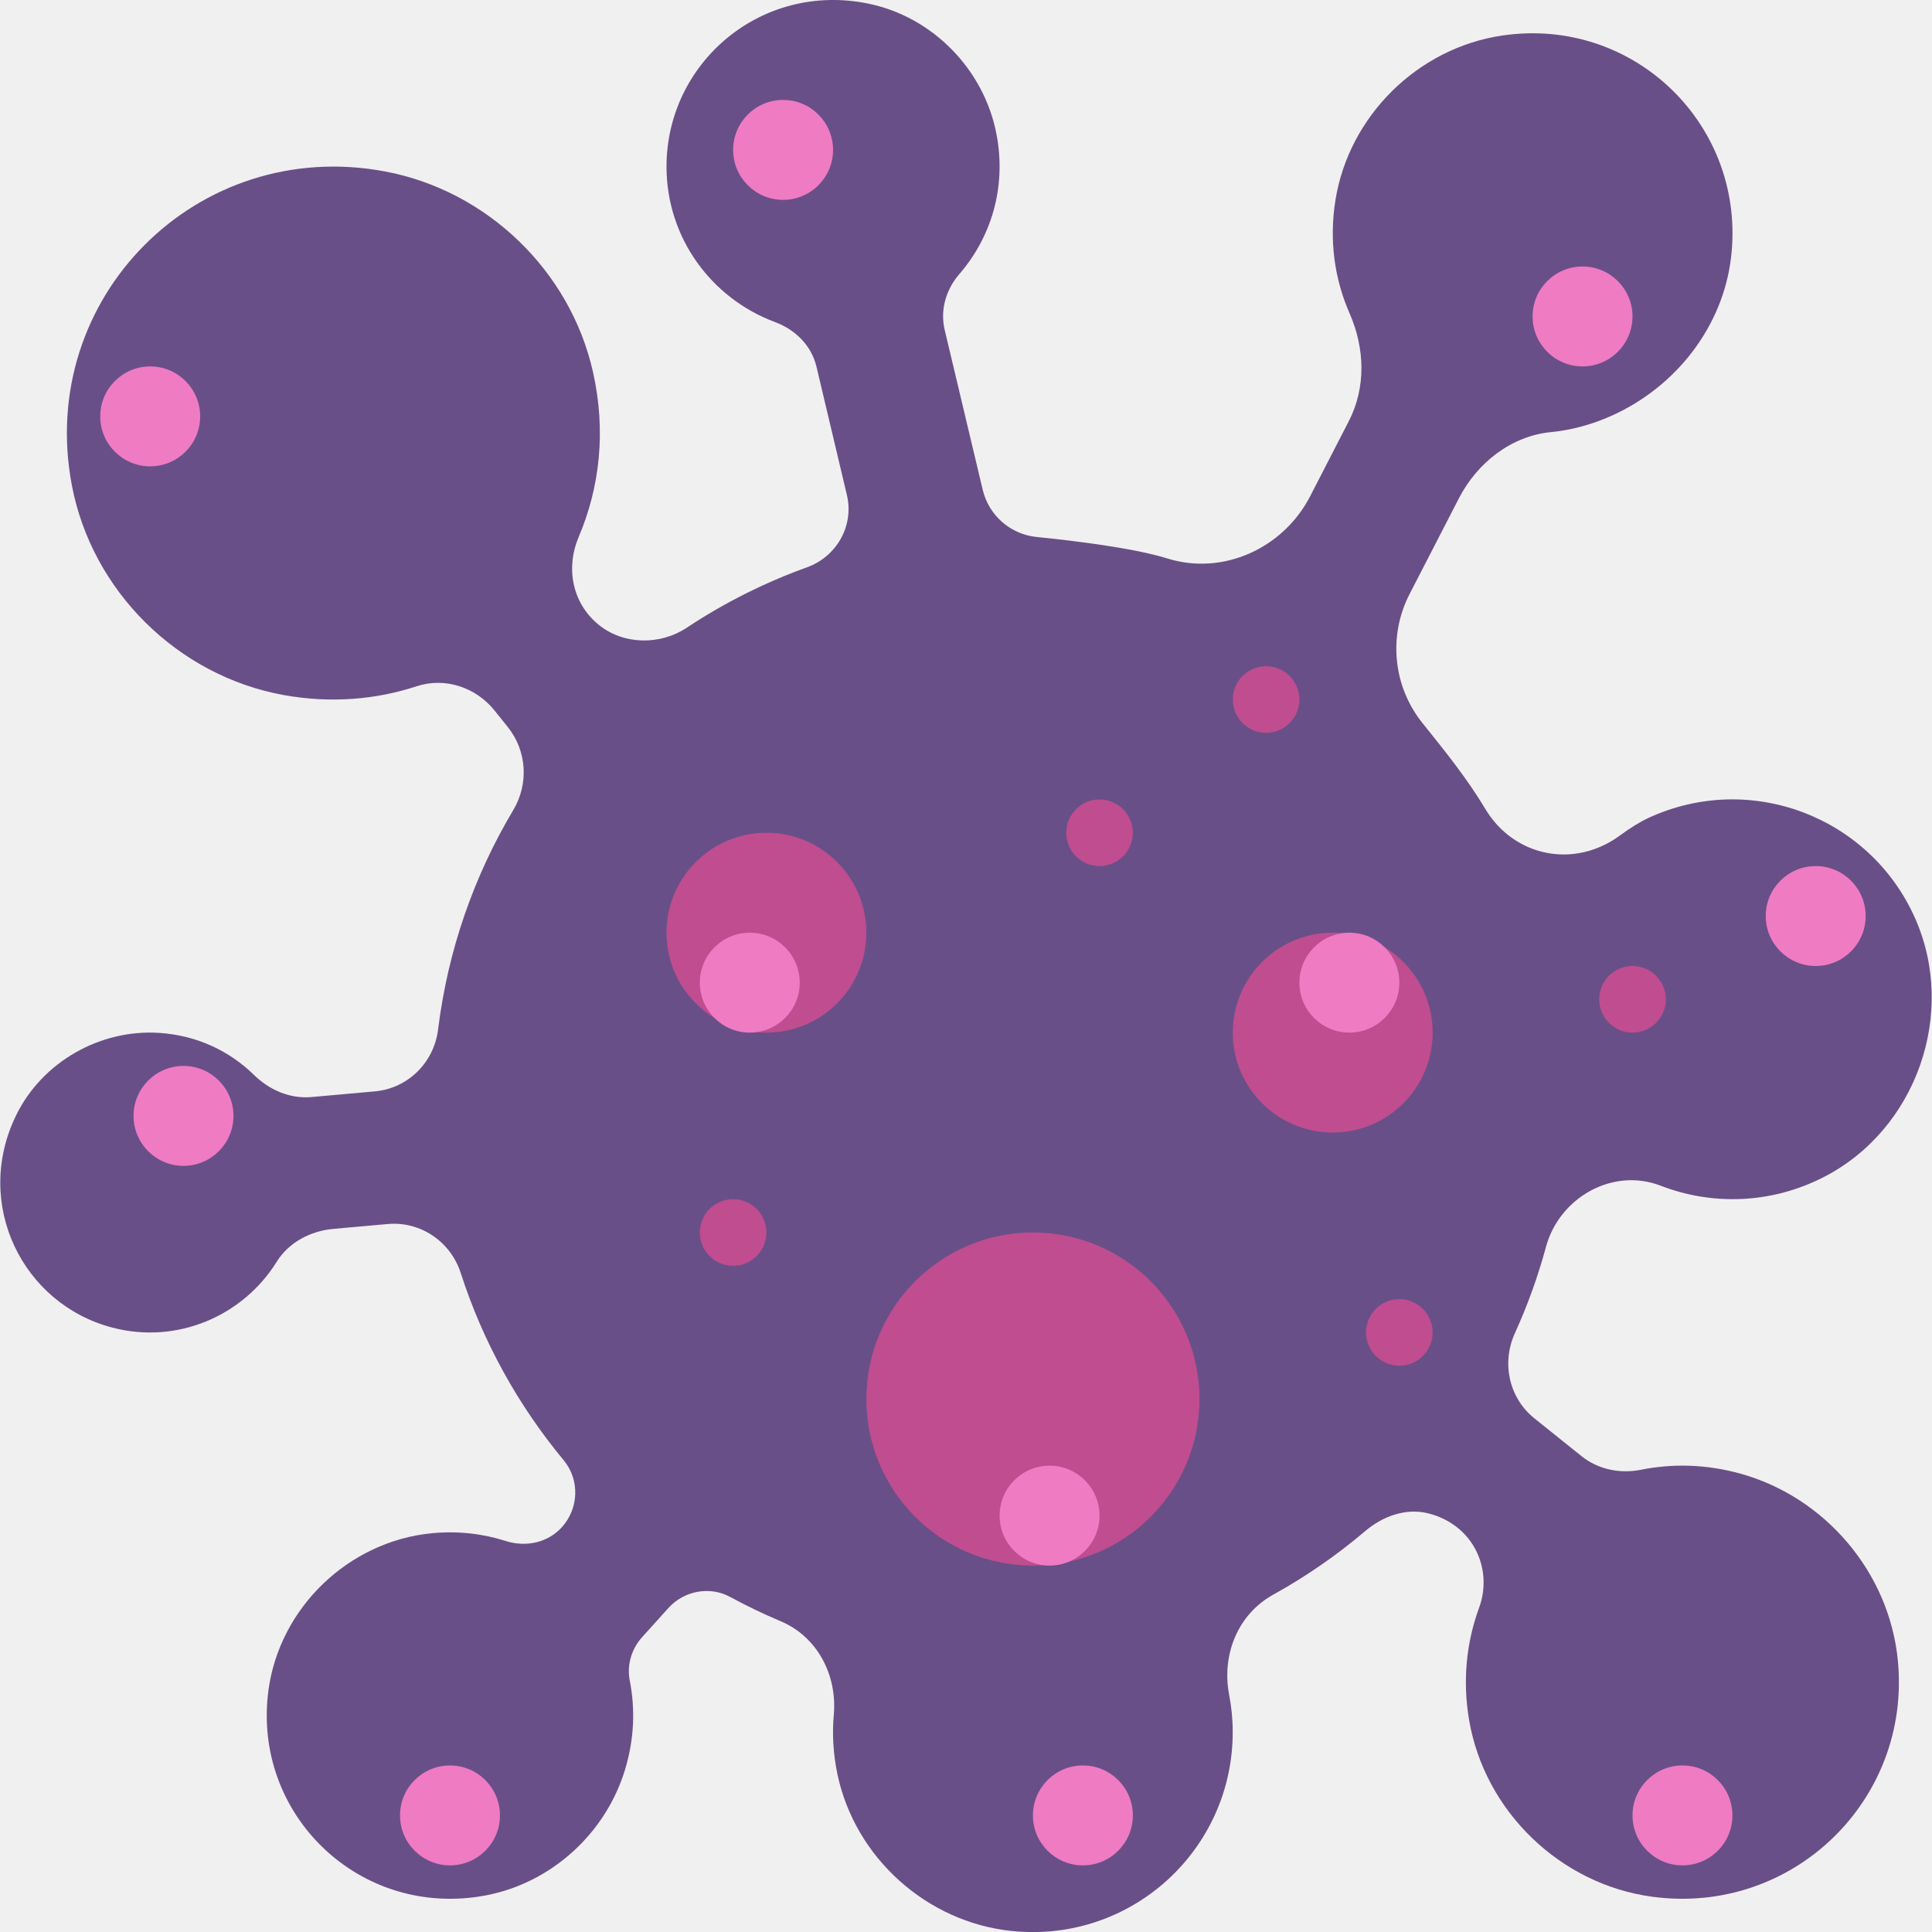
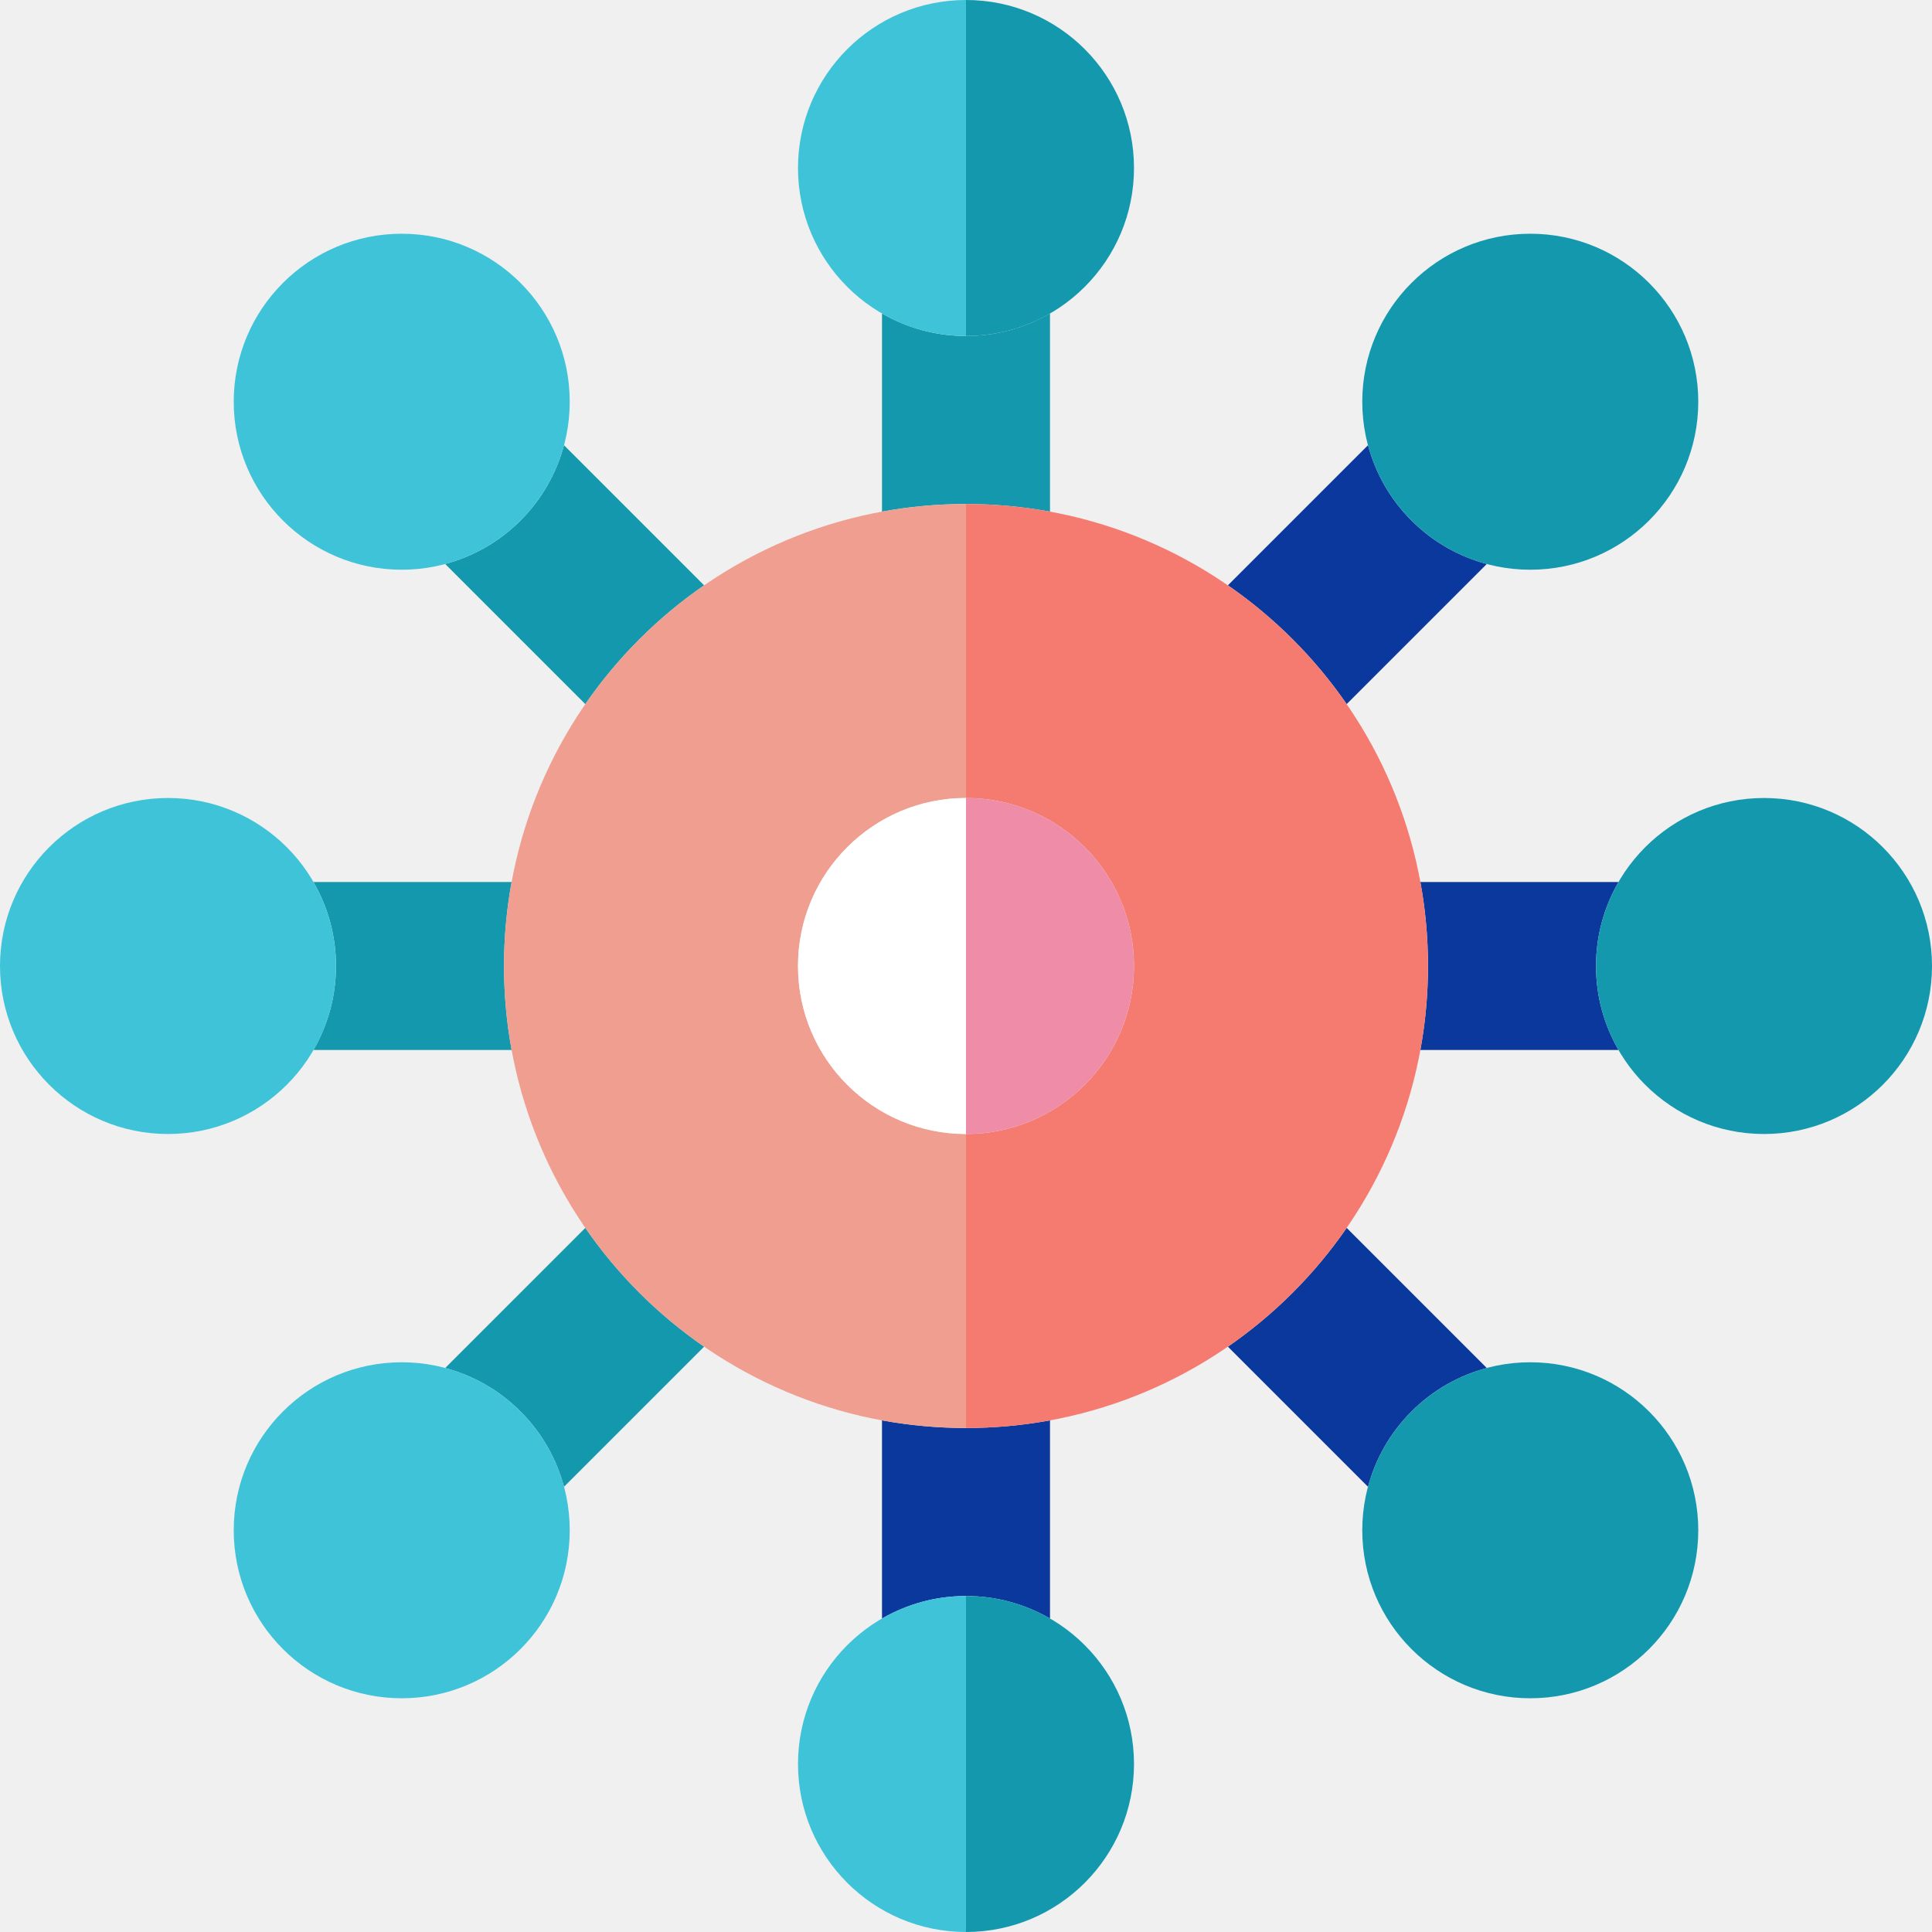
- <svg xmlns="http://www.w3.org/2000/svg" version="1.1" id="Capa_1" x="0px" y="0px" viewBox="0 0 58 58" style="enable-background:new 0 0 58 58;" xml:space="preserve">
+ <svg xmlns="http://www.w3.org/2000/svg" version="1.1" id="Capa_1" x="0px" y="0px" viewBox="0 0 460 460" style="enable-background:new 0 0 460 460;" xml:space="preserve">
  <g>
-     <path style="fill:#694F87;" d="M52.232,44.235c-1.039-0.285-2.039-0.297-2.969-0.112c-0.632,0.126-1.286-0.008-1.788-0.411   l-1.411-1.132c-0.766-0.614-0.992-1.665-0.585-2.559c0.377-0.829,0.69-1.693,0.932-2.587c0.402-1.487,2.008-2.394,3.444-1.838   c1.535,0.593,3.311,0.557,4.908-0.266c2.772-1.429,3.996-4.918,2.728-7.767c-1.364-3.066-4.967-4.413-8.002-3.009   c-0.266,0.123-0.563,0.312-0.868,0.535c-1.36,0.995-3.169,0.637-4.034-0.809c-0.546-0.913-1.215-1.741-1.882-2.571   c-0.883-1.098-1.037-2.618-0.387-3.878l1.479-2.871c0.55-1.068,1.57-1.871,2.765-1.988c0.603-0.059,1.226-0.22,1.865-0.512   c1.888-0.864,3.284-2.642,3.537-4.703c0.486-3.963-2.896-7.283-6.876-6.689c-2.527,0.377-4.589,2.411-4.996,4.933   c-0.197,1.221-0.025,2.386,0.423,3.404c0.459,1.045,0.499,2.226-0.024,3.241l-1.158,2.249c-0.805,1.563-2.612,2.394-4.29,1.87   c-0.981-0.306-2.718-0.523-3.92-0.644c-0.787-0.079-1.438-0.646-1.621-1.416L28.36,9.904c-0.141-0.594,0.036-1.207,0.435-1.669   c0.945-1.093,1.431-2.589,1.119-4.212c-0.371-1.933-1.91-3.514-3.838-3.913C22.849-0.557,20.009,1.89,20.009,5   c0,2.146,1.356,3.962,3.256,4.668c0.611,0.227,1.095,0.705,1.246,1.339l0.913,3.852c0.219,0.925-0.304,1.849-1.198,2.172   c-1.281,0.462-2.491,1.072-3.608,1.813c-0.802,0.531-1.895,0.519-2.642-0.086c-0.815-0.661-0.991-1.728-0.603-2.64   c0.628-1.474,0.829-3.173,0.429-4.95c-0.683-3.039-3.181-5.446-6.243-6.021c-5.63-1.057-10.471,3.79-9.402,9.422   c0.603,3.175,3.181,5.722,6.36,6.297c1.408,0.254,2.765,0.139,3.991-0.264c0.847-0.279,1.776,0.029,2.335,0.724l0.4,0.498   c0.574,0.714,0.636,1.706,0.167,2.493c-1.177,1.973-1.964,4.202-2.258,6.587c-0.122,0.992-0.904,1.771-1.9,1.86l-1.899,0.17   c-0.65,0.058-1.266-0.211-1.732-0.667c-0.721-0.705-1.688-1.181-2.83-1.258c-1.783-0.12-3.526,0.87-4.309,2.477   c-1.295,2.657,0.195,5.671,2.899,6.372c1.949,0.505,3.916-0.356,4.926-1.979c0.363-0.584,1.017-0.926,1.702-0.987l1.631-0.146   c0.987-0.088,1.888,0.529,2.192,1.472c0.669,2.076,1.728,3.977,3.089,5.618c0.487,0.587,0.459,1.443-0.051,2.009   c-0.425,0.472-1.085,0.609-1.69,0.416c-0.687-0.219-1.434-0.307-2.209-0.233c-2.498,0.237-4.582,2.233-4.913,4.721   c-0.497,3.738,2.765,6.871,6.537,6.15c1.964-0.376,3.596-1.867,4.172-3.783c0.28-0.93,0.303-1.829,0.139-2.661   c-0.092-0.468,0.051-0.95,0.37-1.305l0.785-0.871c0.472-0.524,1.243-0.673,1.862-0.336c0.489,0.266,0.993,0.508,1.51,0.726   c1.104,0.464,1.704,1.618,1.598,2.81c-0.051,0.575-0.019,1.174,0.11,1.787c0.528,2.504,2.683,4.44,5.228,4.703   c3.6,0.372,6.638-2.443,6.638-5.967c0-0.384-0.037-0.76-0.107-1.124c-0.23-1.199,0.257-2.415,1.325-3.006   c0.984-0.545,1.909-1.185,2.761-1.909c0.525-0.446,1.222-0.7,1.891-0.531c1.365,0.345,1.95,1.682,1.526,2.836   c-0.376,1.023-0.502,2.167-0.301,3.36c0.463,2.746,2.736,4.939,5.495,5.313c4.215,0.571,7.784-2.901,7.378-7.088   C56.721,47.208,54.792,44.938,52.232,44.235z" />
-     <circle style="fill:#BF4D90;" cx="33.009" cy="25" r="1" />
-     <circle style="fill:#BF4D90;" cx="22.009" cy="37" r="1" />
-     <circle style="fill:#BF4D90;" cx="42.009" cy="40" r="1" />
-     <circle style="fill:#BF4D90;" cx="49.009" cy="30" r="1" />
-     <circle style="fill:#BF4D90;" cx="38.009" cy="21" r="1" />
-     <circle style="fill:#BF4D90;" cx="31.009" cy="42" r="5" />
-     <circle style="fill:#BF4D90;" cx="23.009" cy="28" r="3" />
-     <circle style="fill:#BF4D90;" cx="40.009" cy="31" r="3" />
-     <circle style="fill:#EF7BC3;" cx="31.509" cy="45.5" r="1.5" />
-     <circle style="fill:#EF7BC3;" cx="13.509" cy="54.5" r="1.5" />
-     <circle style="fill:#EF7BC3;" cx="5.509" cy="33.5" r="1.5" />
-     <circle style="fill:#EF7BC3;" cx="4.509" cy="12.5" r="1.5" />
-     <circle style="fill:#EF7BC3;" cx="23.509" cy="4.5" r="1.5" />
-     <circle style="fill:#EF7BC3;" cx="47.509" cy="9.5" r="1.5" />
-     <circle style="fill:#EF7BC3;" cx="50.509" cy="54.5" r="1.5" />
-     <circle style="fill:#EF7BC3;" cx="54.509" cy="27.5" r="1.5" />
-     <circle style="fill:#EF7BC3;" cx="32.509" cy="54.5" r="1.5" />
-     <circle style="fill:#EF7BC3;" cx="40.509" cy="29.5" r="1.5" />
-     <circle style="fill:#EF7BC3;" cx="22.509" cy="29.5" r="1.5" />
+     <path style="fill:#1398AD;" d="M230,80c-7.288,0-14.115-1.959-20-5.365v47.184c6.486-1.191,13.169-1.819,20-1.819   s13.514,0.628,20,1.819V74.635C244.115,78.041,237.288,80,230,80z" />
+     <path style="fill:#1398AD;" d="M123.934,123.934c-5.154,5.154-11.366,8.596-17.936,10.349l33.364,33.364   c3.744-5.429,8.026-10.599,12.856-15.429c4.83-4.83,10-9.112,15.429-12.856l-33.364-33.364   C132.53,112.568,129.088,118.78,123.934,123.934z" />
+     <circle style="fill:#3FC3D8;" cx="95.65" cy="95.65" r="40" />
+     <path style="fill:#1398AD;" d="M80,230c0,7.288-1.959,14.115-5.365,20h47.184c-1.191-6.486-1.819-13.169-1.819-20   s0.628-13.514,1.819-20H74.635C78.041,215.885,80,222.712,80,230z" />
+     <circle style="fill:#3FC3D8;" cx="40" cy="230" r="40" />
+     <path style="fill:#1398AD;" d="M123.934,336.066c5.154,5.154,8.596,11.366,10.349,17.936l33.364-33.364   c-5.429-3.744-10.599-8.026-15.429-12.856c-4.83-4.83-9.112-10-12.856-15.429l-33.364,33.364   C112.568,327.47,118.78,330.912,123.934,336.066z" />
+     <circle style="fill:#3FC3D8;" cx="95.65" cy="364.35" r="40" />
+     <path style="fill:#0B389C;" d="M230,380c7.288,0,14.115,1.959,20,5.365v-47.184c-6.486,1.191-13.169,1.819-20,1.819   s-13.514-0.628-20-1.819v47.184C215.885,381.959,222.712,380,230,380z" />
+     <path style="fill:#0B389C;" d="M336.066,336.066c5.154-5.154,11.366-8.596,17.936-10.349l-33.364-33.364   c-3.744,5.429-8.026,10.599-12.856,15.429c-4.83,4.83-10,9.112-15.429,12.856l33.364,33.364   C327.47,347.432,330.912,341.22,336.066,336.066z" />
+     <circle style="fill:#1398AD;" cx="364.35" cy="364.35" r="40" />
+     <path style="fill:#0B389C;" d="M380,230c0-7.288,1.959-14.115,5.365-20h-47.184c1.191,6.486,1.819,13.169,1.819,20   s-0.628,13.514-1.819,20h47.184C381.959,244.115,380,237.288,380,230z" />
+     <circle style="fill:#1398AD;" cx="420" cy="230" r="40" />
+     <path style="fill:#0B389C;" d="M336.066,123.934c-5.154-5.154-8.596-11.366-10.349-17.936l-33.364,33.364   c5.429,3.744,10.599,8.026,15.429,12.856c4.83,4.83,9.112,10,12.856,15.429l33.364-33.364   C347.432,132.53,341.22,129.088,336.066,123.934z" />
+     <circle style="fill:#1398AD;" cx="364.35" cy="95.65" r="40" />
+     <path style="fill:#EF9E8F;" d="M190,230c0-22.091,17.909-40,40-40v-70c-60.751,0-110,49.249-110,110s49.249,110,110,110v-70   C207.909,270,190,252.091,190,230z" />
+     <path style="fill:#F57B71;" d="M230,120v70c22.091,0,40,17.909,40,40s-17.909,40-40,40v70c60.751,0,110-49.249,110-110   S290.751,120,230,120z" />
+     <path style="fill:#3FC3D8;" d="M190,40c0,22.091,17.909,40,40,40V0C207.909,0,190,17.909,190,40z" />
+     <path style="fill:#1398AD;" d="M270,40c0-22.091-17.909-40-40-40v80C252.091,80,270,62.091,270,40z" />
+     <path style="fill:#1398AD;" d="M270,420c0-22.091-17.909-40-40-40v80C252.091,460,270,442.091,270,420z" />
+     <path style="fill:#3FC3D8;" d="M190,420c0,22.091,17.909,40,40,40v-80C207.909,380,190,397.909,190,420z" />
+     <path style="fill:#EF8CA7;" d="M270,230c0-22.091-17.909-40-40-40v80C252.091,270,270,252.091,270,230z" />
+     <path style="fill:#FFFFFF;" d="M190,230c0,22.091,17.909,40,40,40v-80C207.909,190,190,207.909,190,230z" />
  </g>
  <g>
</g>
  <g>
</g>
  <g>
</g>
  <g>
</g>
  <g>
</g>
  <g>
</g>
  <g>
</g>
  <g>
</g>
  <g>
</g>
  <g>
</g>
  <g>
</g>
  <g>
</g>
  <g>
</g>
  <g>
</g>
  <g>
</g>
</svg>
